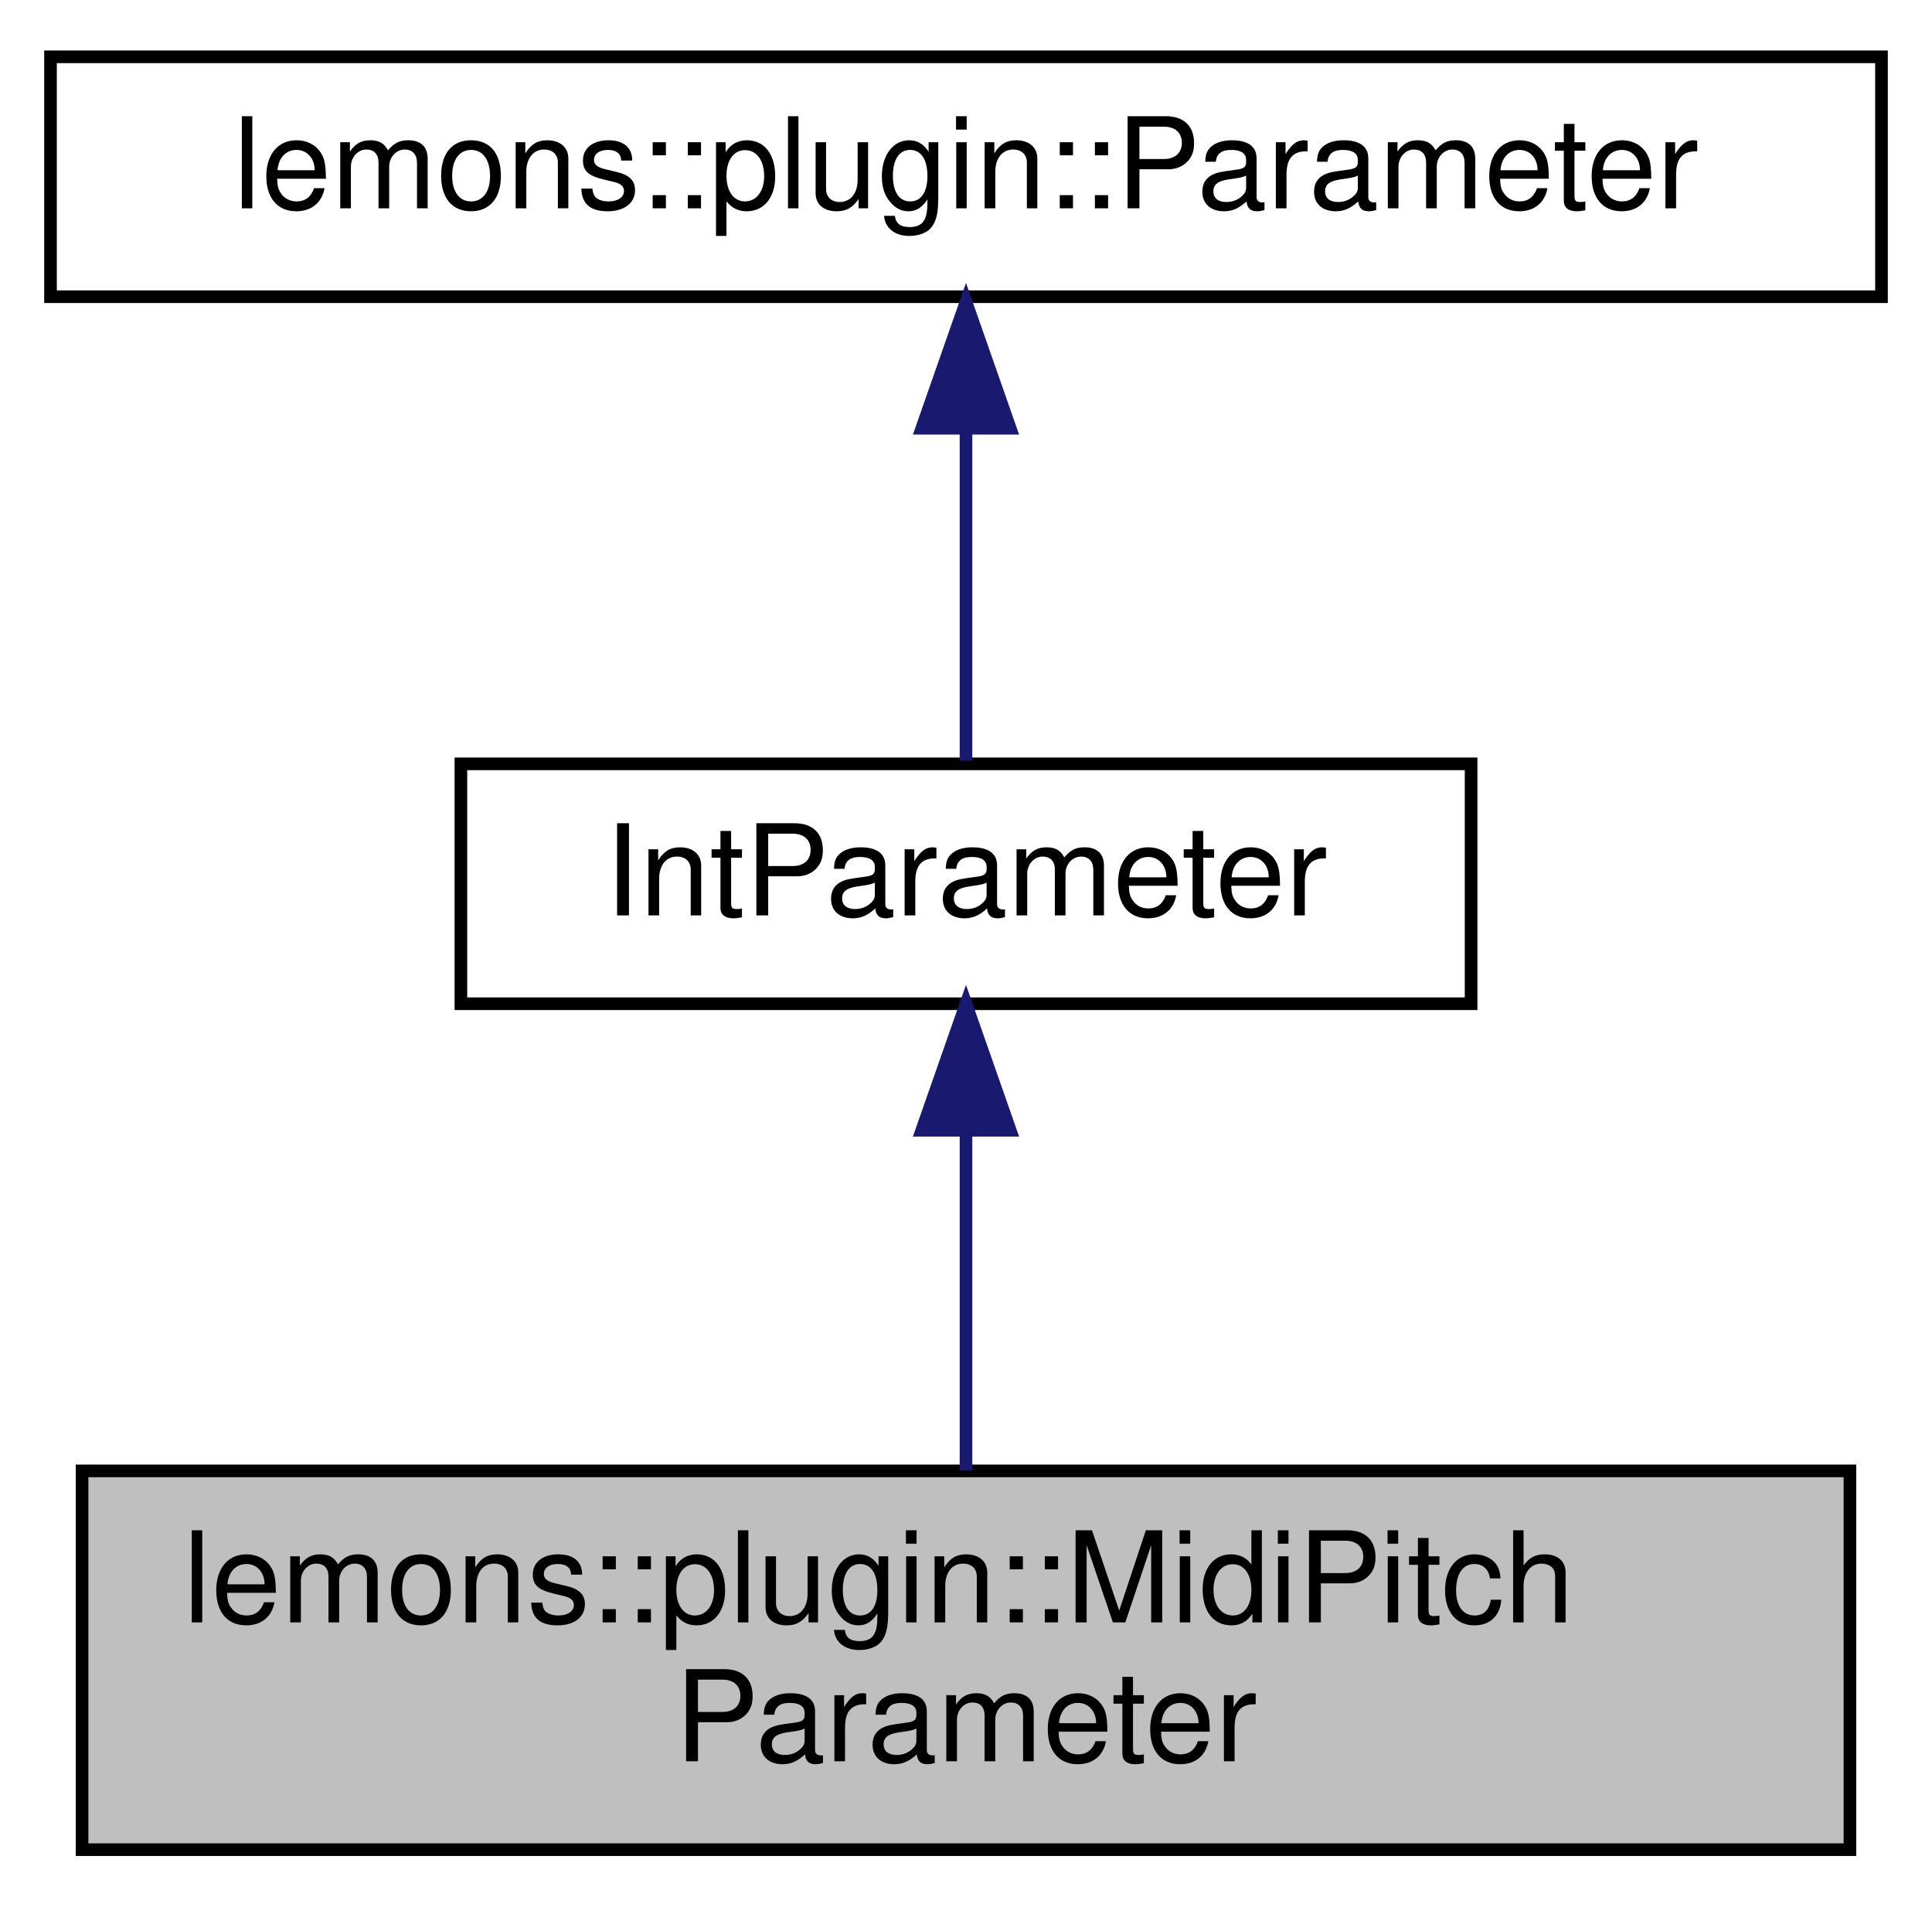
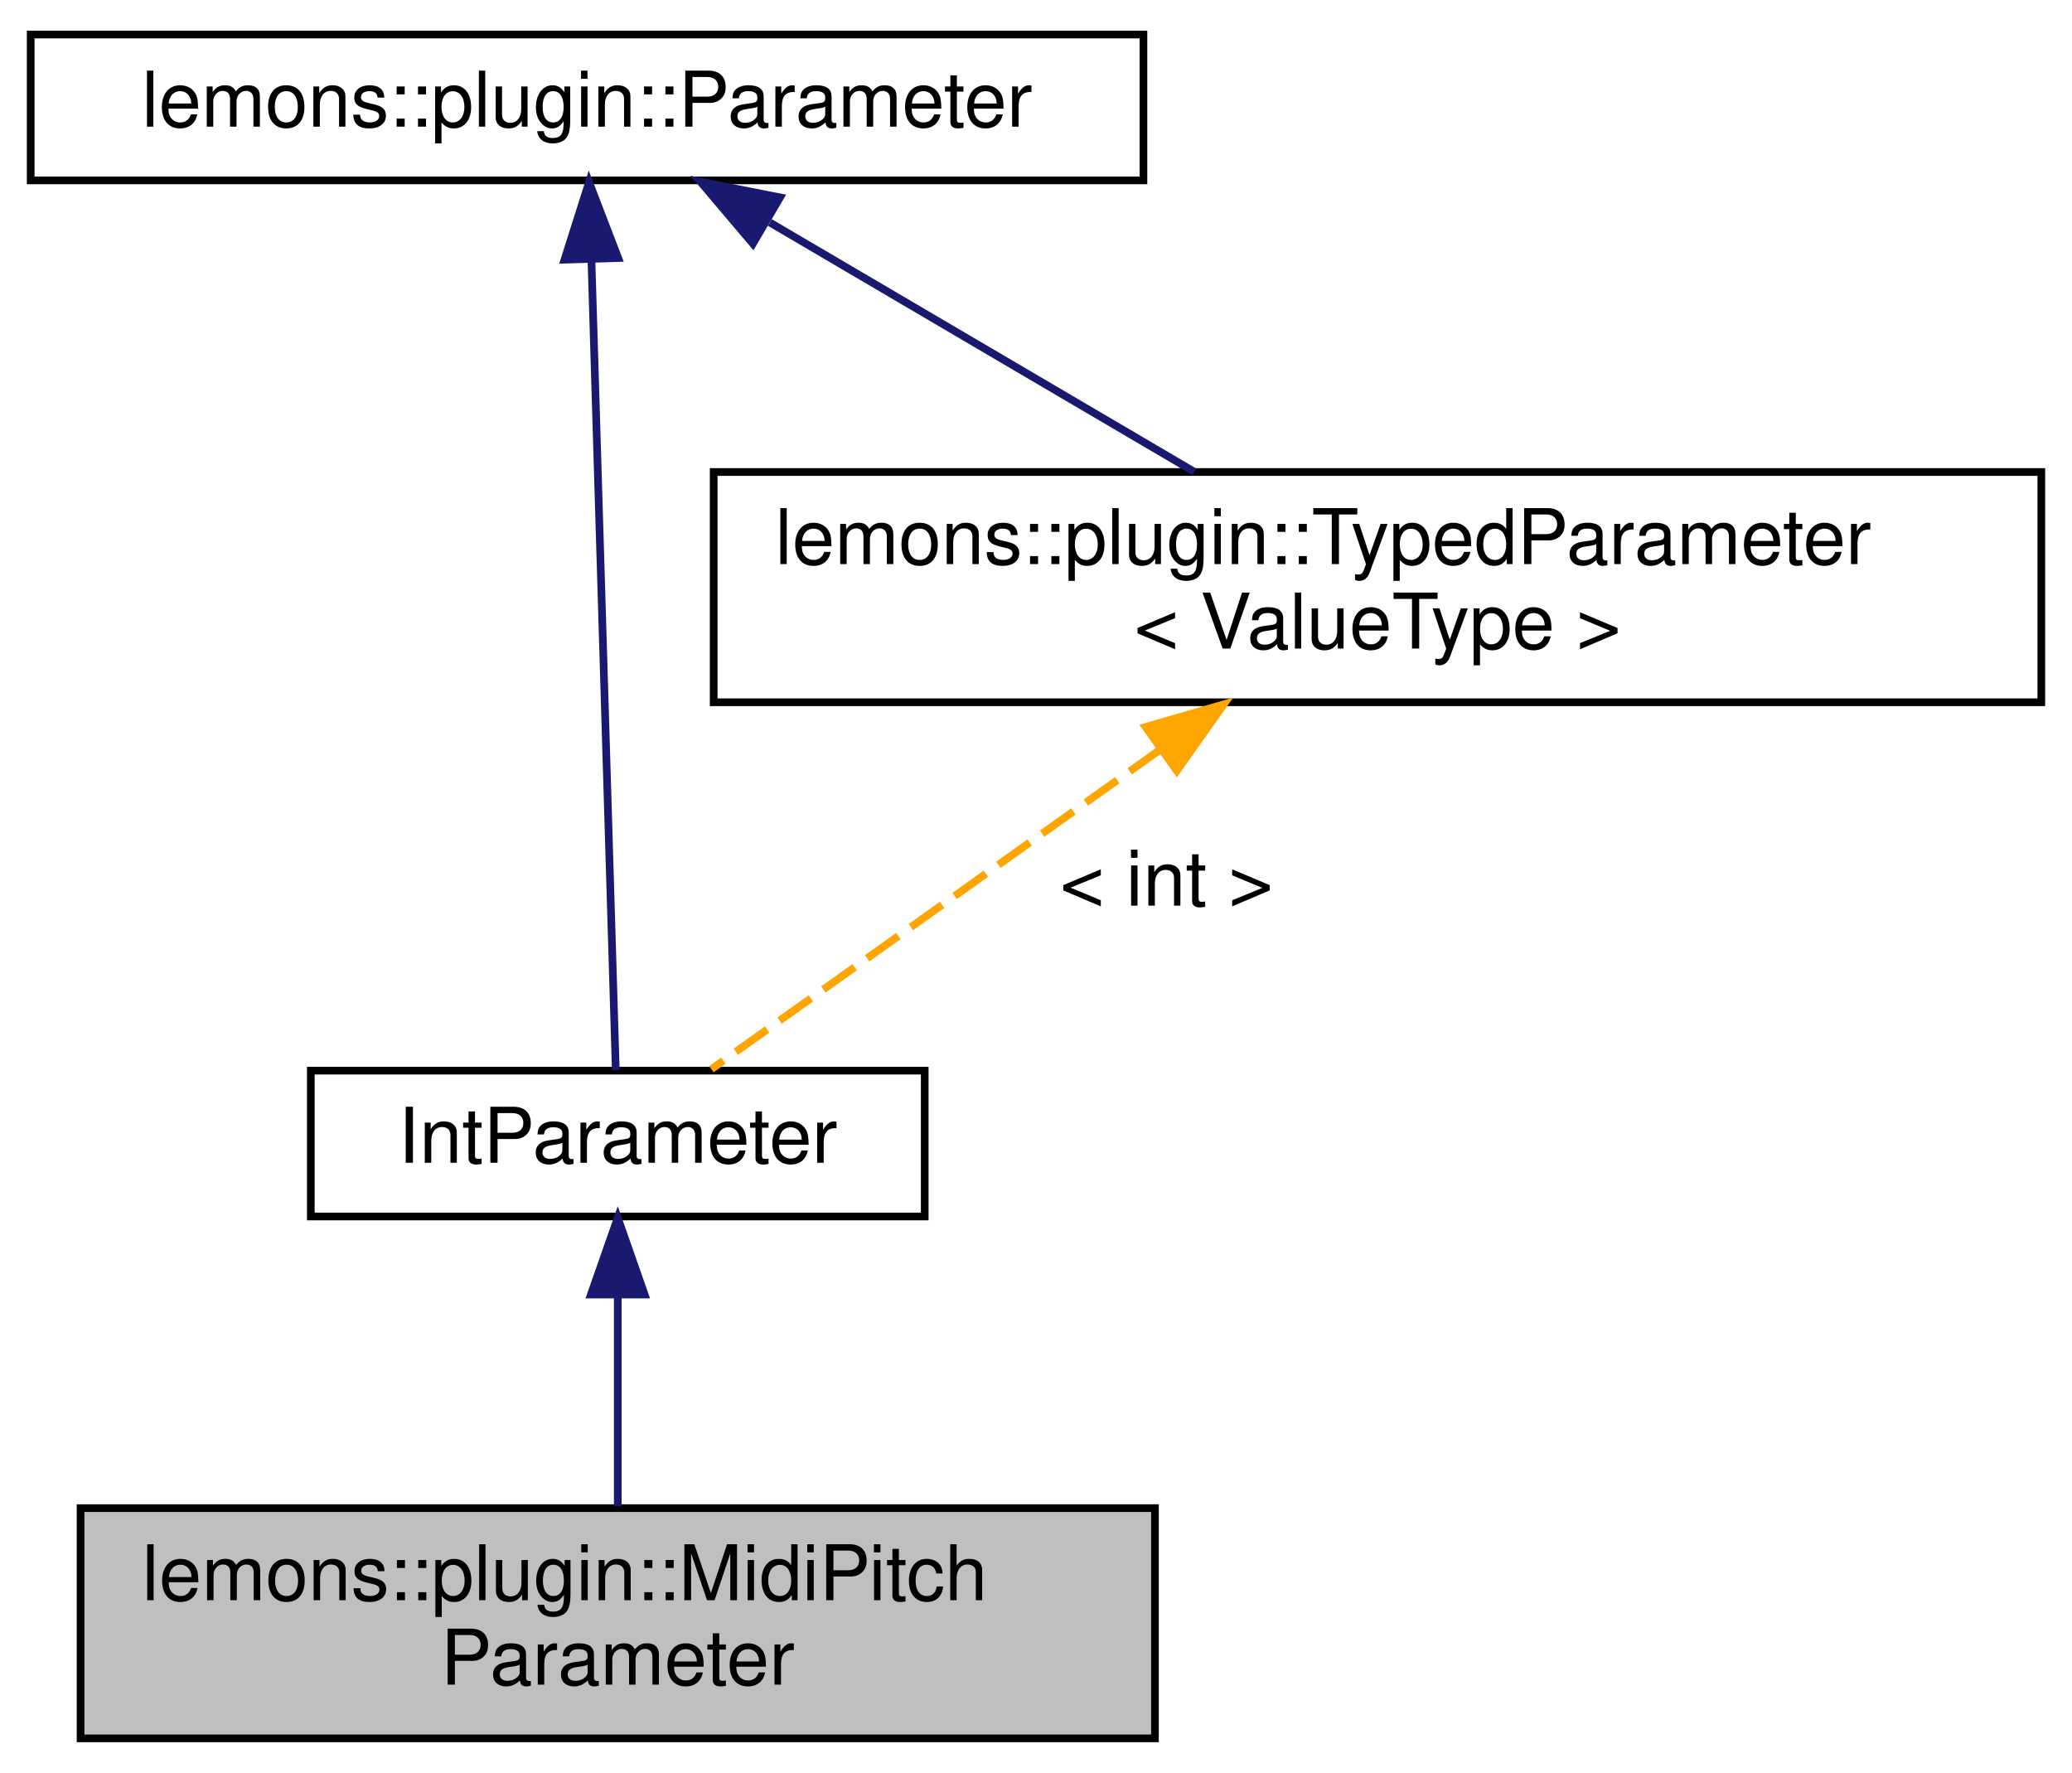
- <svg xmlns="http://www.w3.org/2000/svg" xmlns:xlink="http://www.w3.org/1999/xlink" width="153pt" height="151pt" viewBox="0.00 0.00 153.00 151.00">
-   <g id="graph0" class="graph" transform="scale(1 1) rotate(0) translate(4 147)">
+ <svg xmlns="http://www.w3.org/2000/svg" xmlns:xlink="http://www.w3.org/1999/xlink" width="270pt" height="231pt" viewBox="0.00 0.00 270.00 231.00">
+   <g id="graph0" class="graph" transform="scale(1 1) rotate(0) translate(4 227)">
    <g id="node1" class="node">
      <g id="a_node1">
        <a xlink:title="A parameter that represents a MIDI pitch.">
-           <polygon fill="#bfbfbf" stroke="black" points="2.5,-0.5 2.5,-30.5 142.5,-30.5 142.5,-0.5 2.5,-0.5" />
-           <text text-anchor="start" x="10.5" y="-18.5" font-family="Helvetica,sans-Serif" font-size="10.00">lemons::plugin::MidiPitch</text>
-           <text text-anchor="middle" x="72.5" y="-7.5" font-family="Helvetica,sans-Serif" font-size="10.00">Parameter</text>
+           <polygon fill="#bfbfbf" stroke="black" points="6.5,-0.5 6.5,-30.5 146.5,-30.5 146.5,-0.5 6.5,-0.5" />
+           <text text-anchor="start" x="14.5" y="-18.5" font-family="Helvetica,sans-Serif" font-size="10.00">lemons::plugin::MidiPitch</text>
+           <text text-anchor="middle" x="76.5" y="-7.5" font-family="Helvetica,sans-Serif" font-size="10.00">Parameter</text>
        </a>
      </g>
    </g>
    <g id="node2" class="node">
      <g id="a_node2">
-         <a xlink:href="classlemons_1_1plugin_1_1_typed_parameter.html" target="_top" xlink:title="A parameter that can be stored as a type other than a float, but still inherits from my Parameter bas...">
-           <polygon fill="none" stroke="black" points="32.5,-67.5 32.5,-86.5 112.5,-86.5 112.5,-67.5 32.5,-67.5" />
-           <text text-anchor="middle" x="72.5" y="-74.5" font-family="Helvetica,sans-Serif" font-size="10.00">IntParameter</text>
+         <a xlink:href="classlemons_1_1plugin_1_1_typed_parameter.html" target="_top" xlink:title=" ">
+           <polygon fill="none" stroke="black" points="36.5,-68.5 36.5,-87.5 116.5,-87.5 116.5,-68.5 36.5,-68.5" />
+           <text text-anchor="middle" x="76.5" y="-75.5" font-family="Helvetica,sans-Serif" font-size="10.00">IntParameter</text>
        </a>
      </g>
    </g>
    <g id="edge1" class="edge">
-       <path fill="none" stroke="midnightblue" d="M72.5,-57.23C72.5,-48.59 72.5,-38.5 72.5,-30.52" />
-       <polygon fill="midnightblue" stroke="midnightblue" points="69,-57.48 72.5,-67.48 76,-57.48 69,-57.48" />
+       <path fill="none" stroke="midnightblue" d="M76.5,-58.22C76.5,-49.36 76.5,-38.96 76.5,-30.76" />
+       <polygon fill="midnightblue" stroke="midnightblue" points="73,-58.33 76.5,-68.33 80,-58.33 73,-58.33" />
    </g>
    <g id="node3" class="node">
      <g id="a_node3">
        <a xlink:href="classlemons_1_1plugin_1_1_parameter.html" target="_top" xlink:title="A plugin parameter class that allows you to use my Serializing API, and has a few other cool bells an...">
-           <polygon fill="none" stroke="black" points="0,-123.5 0,-142.5 145,-142.5 145,-123.5 0,-123.5" />
-           <text text-anchor="middle" x="72.5" y="-130.5" font-family="Helvetica,sans-Serif" font-size="10.00">lemons::plugin::Parameter</text>
+           <polygon fill="none" stroke="black" points="0,-203.5 0,-222.5 145,-222.5 145,-203.5 0,-203.5" />
+           <text text-anchor="middle" x="72.5" y="-210.5" font-family="Helvetica,sans-Serif" font-size="10.00">lemons::plugin::Parameter</text>
        </a>
      </g>
    </g>
    <g id="edge2" class="edge">
-       <path fill="none" stroke="midnightblue" d="M72.5,-112.8C72.5,-103.91 72.5,-93.78 72.5,-86.75" />
-       <polygon fill="midnightblue" stroke="midnightblue" points="69,-113.08 72.5,-123.08 76,-113.08 69,-113.08" />
+       <path fill="none" stroke="midnightblue" d="M73.07,-193.13C73.95,-163.88 75.6,-108.76 76.24,-87.59" />
+       <polygon fill="midnightblue" stroke="midnightblue" points="69.56,-193.17 72.76,-203.27 76.56,-193.38 69.56,-193.17" />
+     </g>
+     <g id="node4" class="node">
+       <g id="a_node4">
+         <a xlink:href="classlemons_1_1plugin_1_1_typed_parameter.html" target="_top" xlink:title="A parameter that can be stored as a type other than a float, but still inherits from my Parameter bas...">
+           <polygon fill="none" stroke="black" points="89,-135.5 89,-165.5 262,-165.5 262,-135.5 89,-135.5" />
+           <text text-anchor="start" x="97" y="-153.5" font-family="Helvetica,sans-Serif" font-size="10.00">lemons::plugin::TypedParameter</text>
+           <text text-anchor="middle" x="175.5" y="-142.5" font-family="Helvetica,sans-Serif" font-size="10.00">&lt; ValueType &gt;</text>
+         </a>
+       </g>
+     </g>
+     <g id="edge4" class="edge">
+       <path fill="none" stroke="midnightblue" d="M96.32,-198.01C112.93,-188.25 135,-175.29 151.62,-165.53" />
+       <polygon fill="midnightblue" stroke="midnightblue" points="94.11,-195.25 87.26,-203.33 97.65,-201.28 94.11,-195.25" />
+     </g>
+     <g id="edge3" class="edge">
+       <path fill="none" stroke="orange" stroke-dasharray="5,2" d="M147.28,-129.4C127.93,-115.62 103.22,-98.03 88.7,-87.69" />
+       <polygon fill="orange" stroke="orange" points="145.29,-132.28 155.47,-135.23 149.35,-126.58 145.29,-132.28" />
+       <text text-anchor="middle" x="148" y="-109" font-family="Helvetica,sans-Serif" font-size="10.00"> &lt; int &gt;</text>
    </g>
  </g>
</svg>
